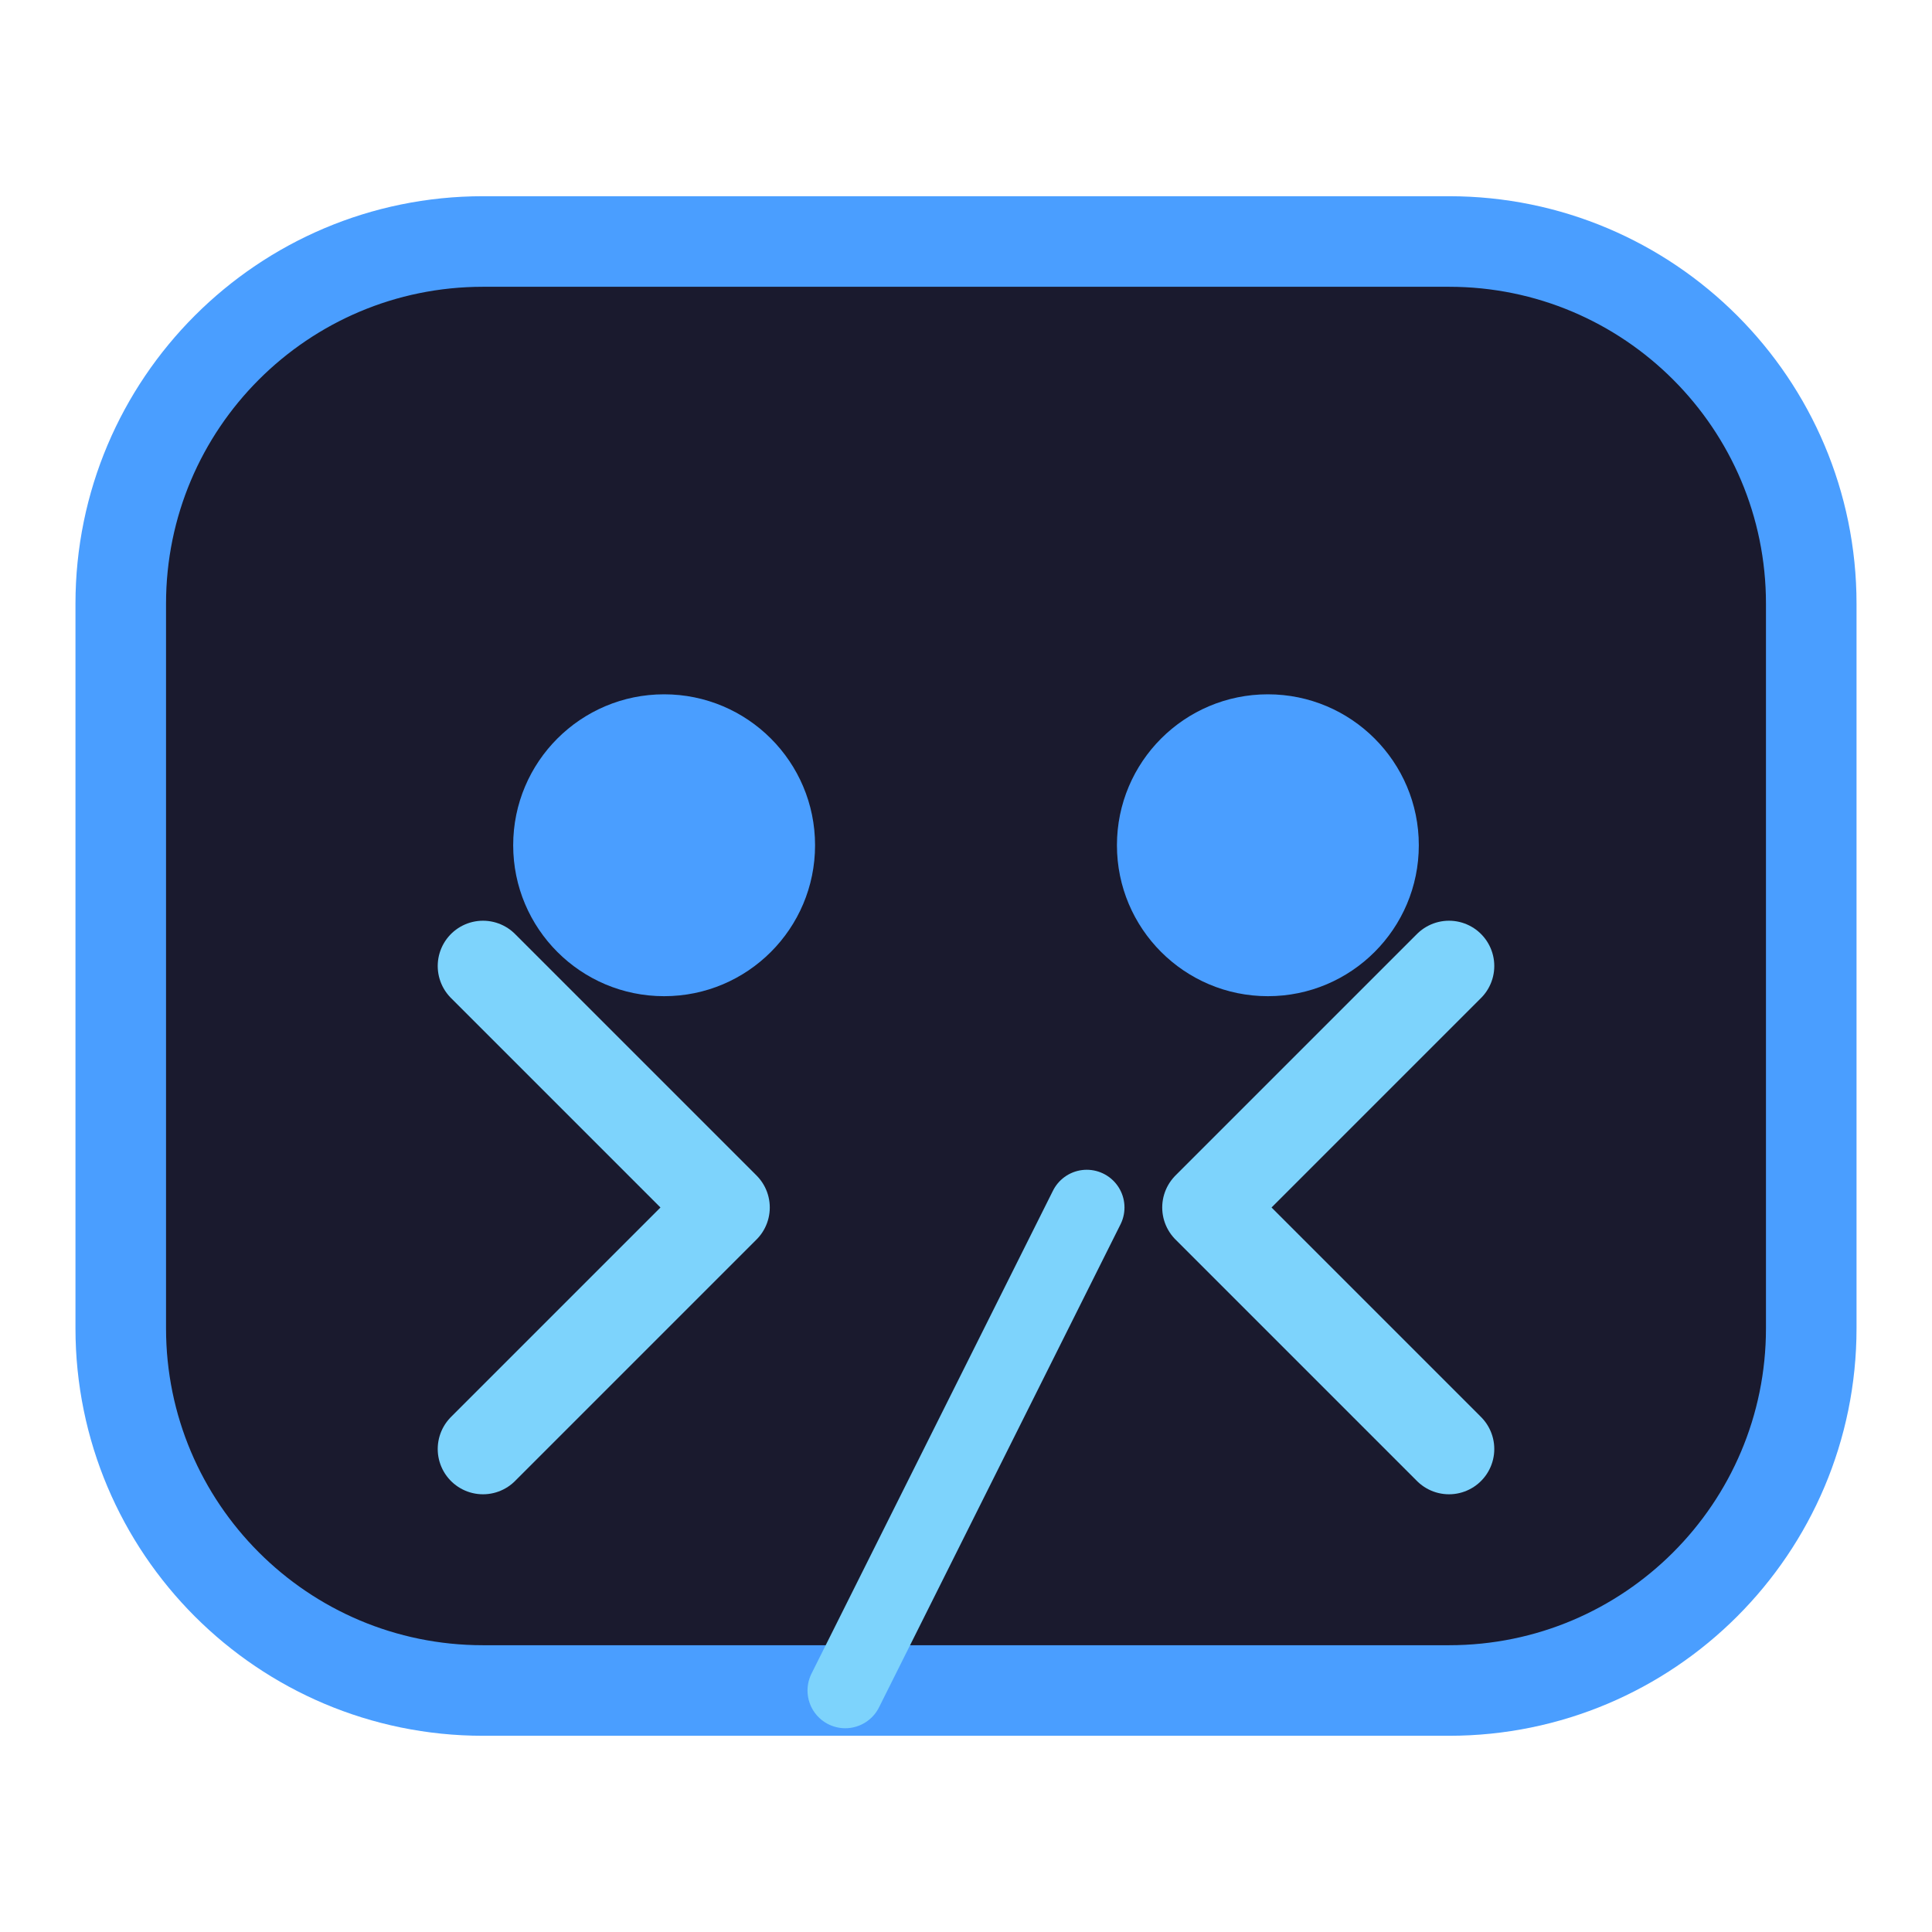
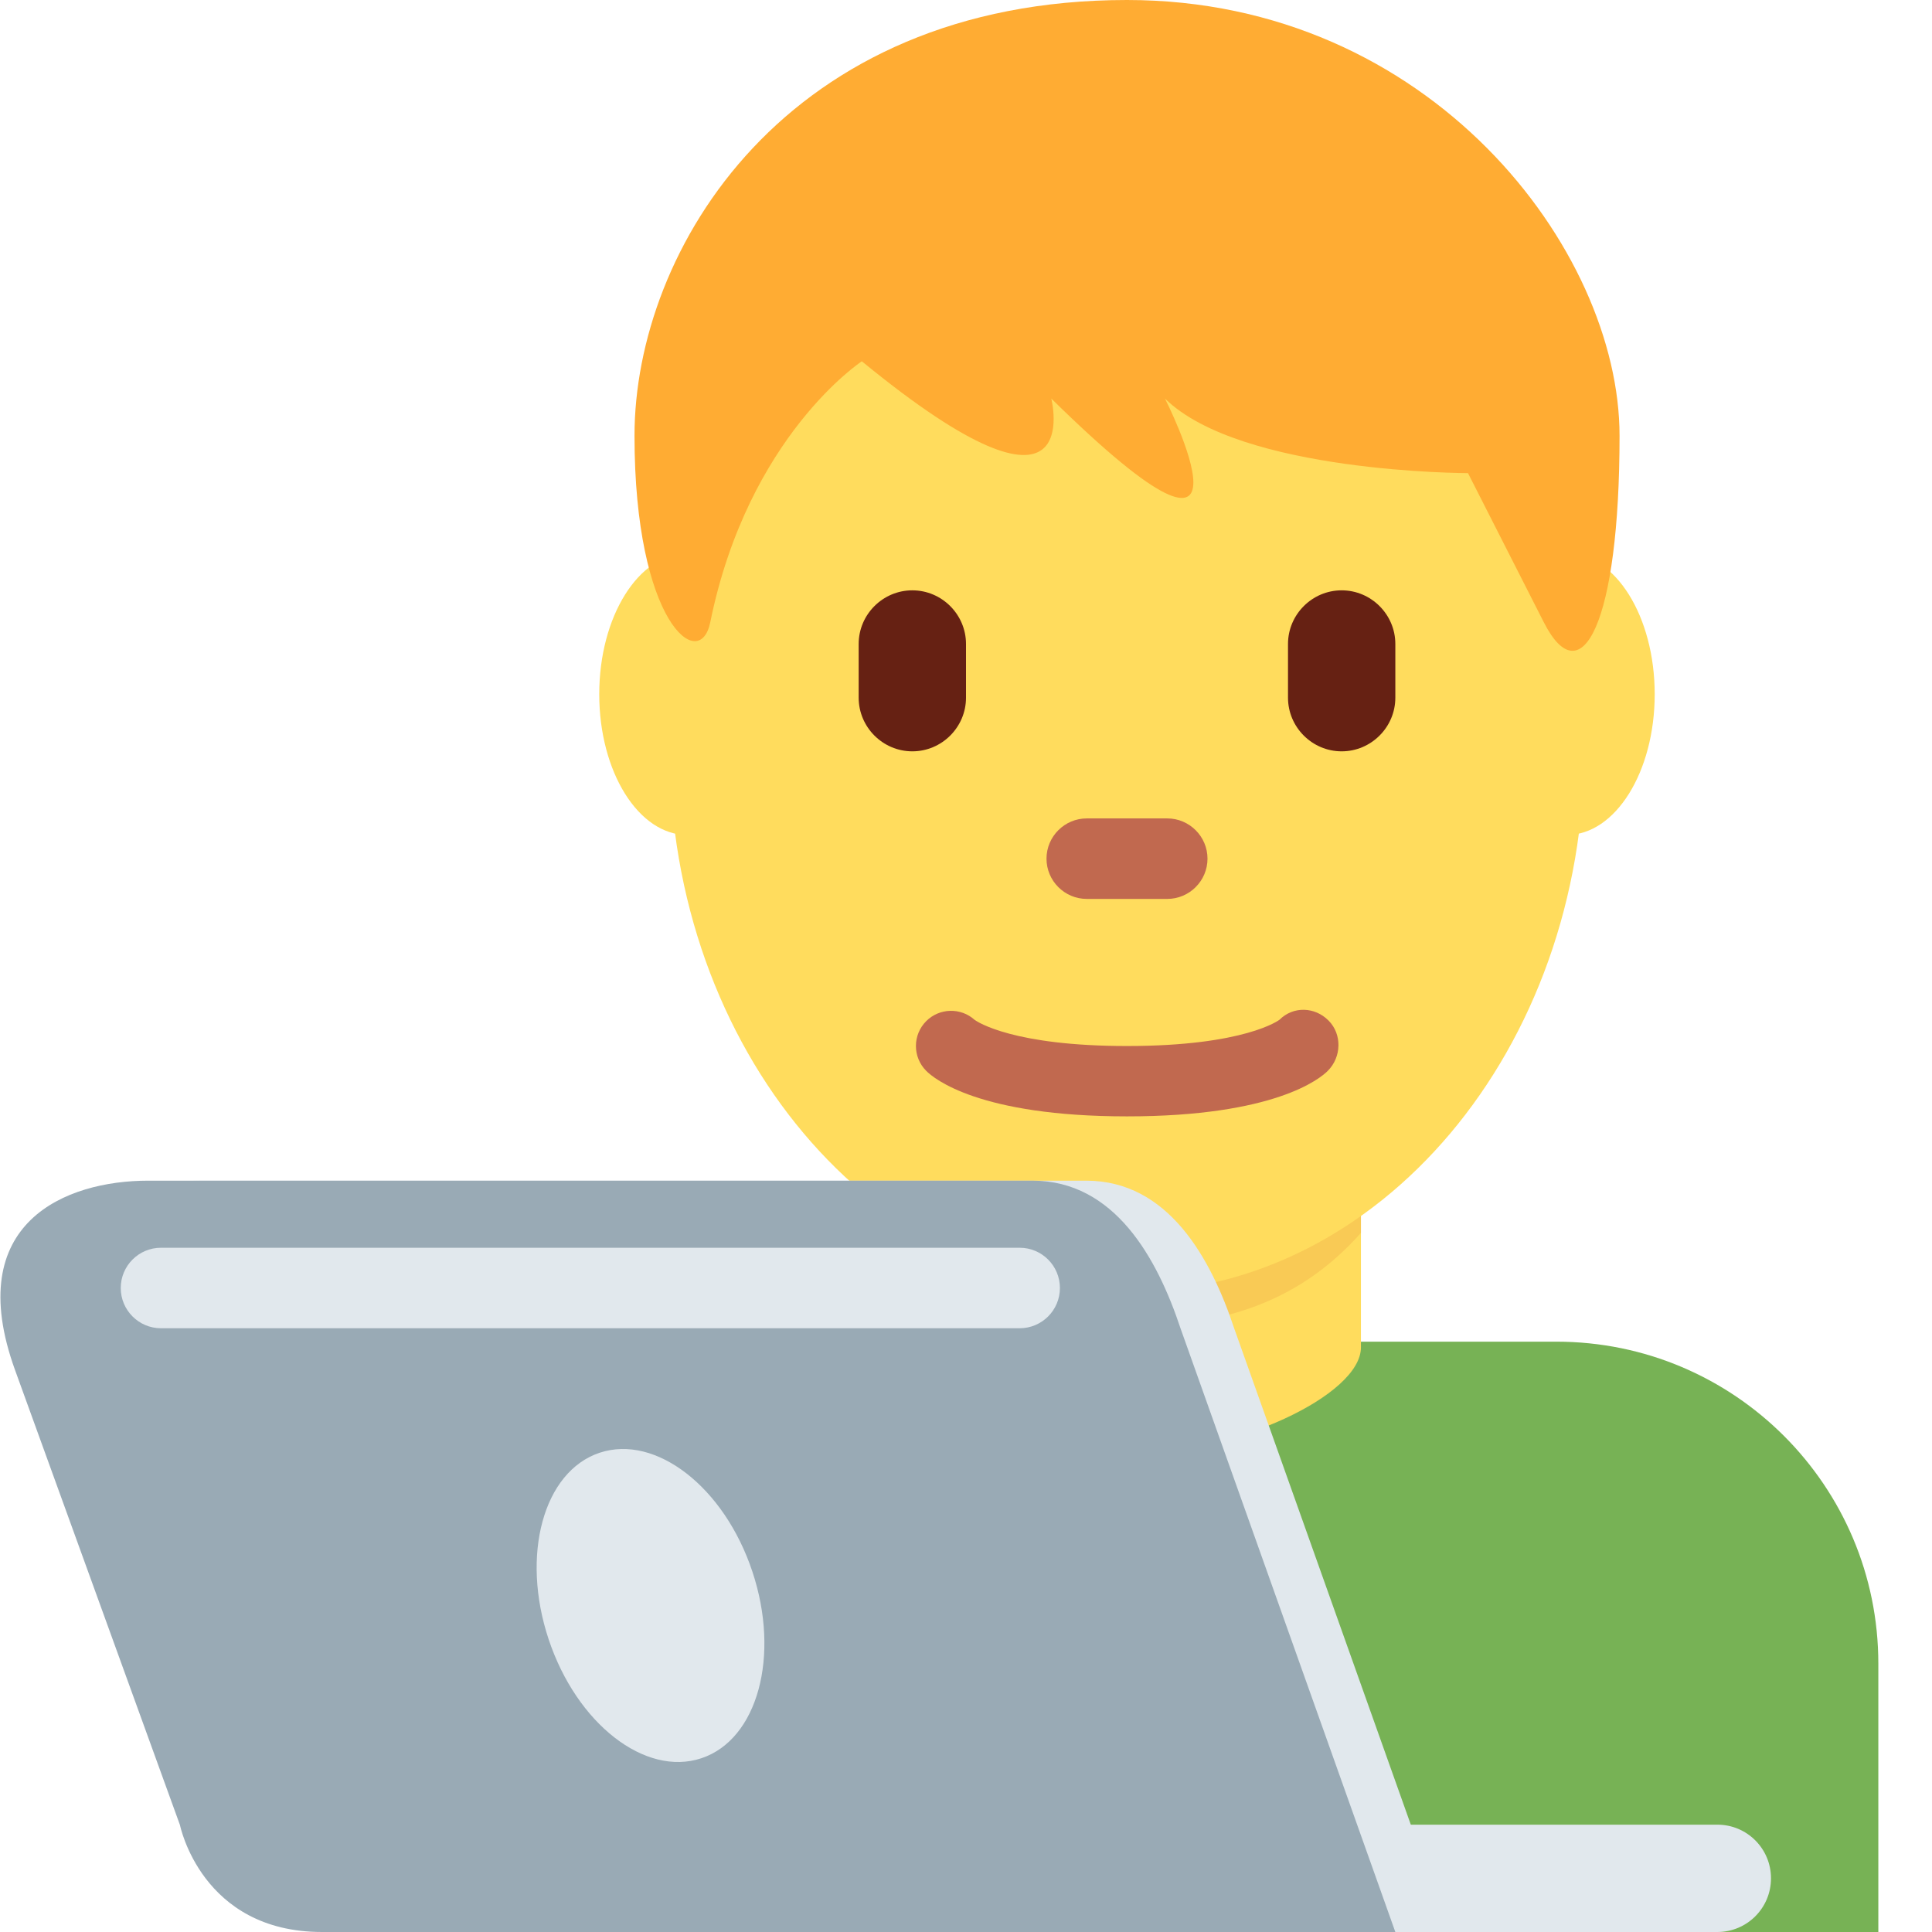
- <svg xmlns="http://www.w3.org/2000/svg" viewBox="0 0 32 32" fill="none">
-   <rect x="2" y="4" width="28" height="24" rx="6" fill="#1a1a2e" stroke="#4a9eff" stroke-width="1.5" />
-   <circle cx="11" cy="14" r="2.5" fill="#4a9eff" />
-   <circle cx="21" cy="14" r="2.5" fill="#4a9eff" />
-   <path d="M8 24l4-4-4-4" stroke="#7dd3fc" stroke-width="1.5" stroke-linecap="round" stroke-linejoin="round" fill="none" />
-   <path d="M24 24l-4-4 4-4" stroke="#7dd3fc" stroke-width="1.5" stroke-linecap="round" stroke-linejoin="round" fill="none" />
-   <path d="M14 28L18 20" stroke="#7dd3fc" stroke-width="1.25" stroke-linecap="round" fill="none" />
+ <svg xmlns="http://www.w3.org/2000/svg" viewBox="0 0 36 36">
+   <path fill="#77B255" d="M35 36v-5c0-3.314-2.686-6-6-6H13c-3.313 0-6 2.686-6 6v5h28z" />
+   <path fill="#FFDC5D" d="M16.64 25.106c0 .894 2.36 1.993 4.36 1.993s4.359-1.099 4.359-1.992V21.29h-8.72v3.816z" />
+   <path fill="#F9CA55" d="M16.632 22.973c1.216 1.374 2.724 1.746 4.364 1.746 1.639 0 3.146-.373 4.363-1.746v-3.491h-8.728v3.491z" />
+   <path fill="#FFDC5D" d="M14.444 12.936c0 1.448-.734 2.622-1.639 2.622s-1.639-1.174-1.639-2.622.734-2.623 1.639-2.623c.905-.001 1.639 1.174 1.639 2.623m16.389 0c0 1.448-.733 2.622-1.639 2.622-.905 0-1.639-1.174-1.639-2.622s.733-2.623 1.639-2.623c.906-.001 1.639 1.174 1.639 2.623" />
+   <path fill="#FFDC5D" d="M12.477 13.96c0-5.589 3.816-10.121 8.523-10.121s8.522 4.532 8.522 10.121S25.707 24.081 21 24.081c-4.706-.001-8.523-4.532-8.523-10.121" />
+   <path fill="#C1694F" d="M21 20.802c-2.754 0-3.6-.705-3.741-.848-.256-.256-.256-.671 0-.927.248-.248.646-.255.902-.023.052.037.721.487 2.839.487 2.2 0 2.836-.485 2.842-.49.256-.255.657-.243.913.015.256.256.242.683-.014.938-.141.143-.987.848-3.741.848" />
+   <path fill="#FFAC33" d="M21 0c5.648 0 9.178 4.648 9.178 8.121 0 3.473-.706 4.863-1.412 3.473l-1.412-2.778s-4.235 0-5.647-1.39c0 0 2.118 4.168-2.118 0 0 0 .706 2.779-3.53-.694 0 0-2.118 1.389-2.824 4.862-.196.964-1.412 0-1.412-3.473C11.822 4.648 14.646 0 21 0" />
+   <path fill="#662113" d="M17 14c-.55 0-1-.45-1-1v-1c0-.55.45-1 1-1s1 .45 1 1v1c0 .55-.45 1-1 1m8 0c-.55 0-1-.45-1-1v-1c0-.55.45-1 1-1s1 .45 1 1v1c0 .55-.45 1-1 1" />
+   <path fill="#C1694F" d="M21.75 16.75h-1.5c-.413 0-.75-.337-.75-.75s.337-.75.75-.75h1.5c.413 0 .75.337.75.75s-.337.75-.75.75" />
+   <path fill="#E1E8ED" d="M33 35c0 .553-.447 1-1 1H22c-.553 0-1-.447-1-1 0-.553.447-1 1-1h10c.553 0 1 .447 1 1z" />
+   <path fill="#E1E8ED" d="M20.24 22H3.759c-1.524 0-3.478.771-2.478 3.531l3.072 8.475C4.354 34.006 4.75 36 7 36h20l-4-11.24c-.438-1.322-1.235-2.76-2.76-2.76z" />
+   <path fill="#99AAB5" d="M19.24 22H2.759c-1.524 0-3.478.771-2.478 3.531l3.072 8.475C3.354 34.006 3.75 36 6 36h20l-4-11.24c-.438-1.322-1.235-2.76-2.76-2.76z" />
+   <path fill="#E1E8ED" d="M14.019 29.283c.524 1.572.099 3.13-.949 3.479-1.048.35-2.322-.641-2.846-2.213s-.099-3.13.949-3.479c1.048-.349 2.323.641 2.846 2.213zM19 24.75H3c-.414 0-.75-.336-.75-.75s.336-.75.75-.75h16c.414 0 .75.336.75.75s-.336.75-.75.75z" />
</svg>
